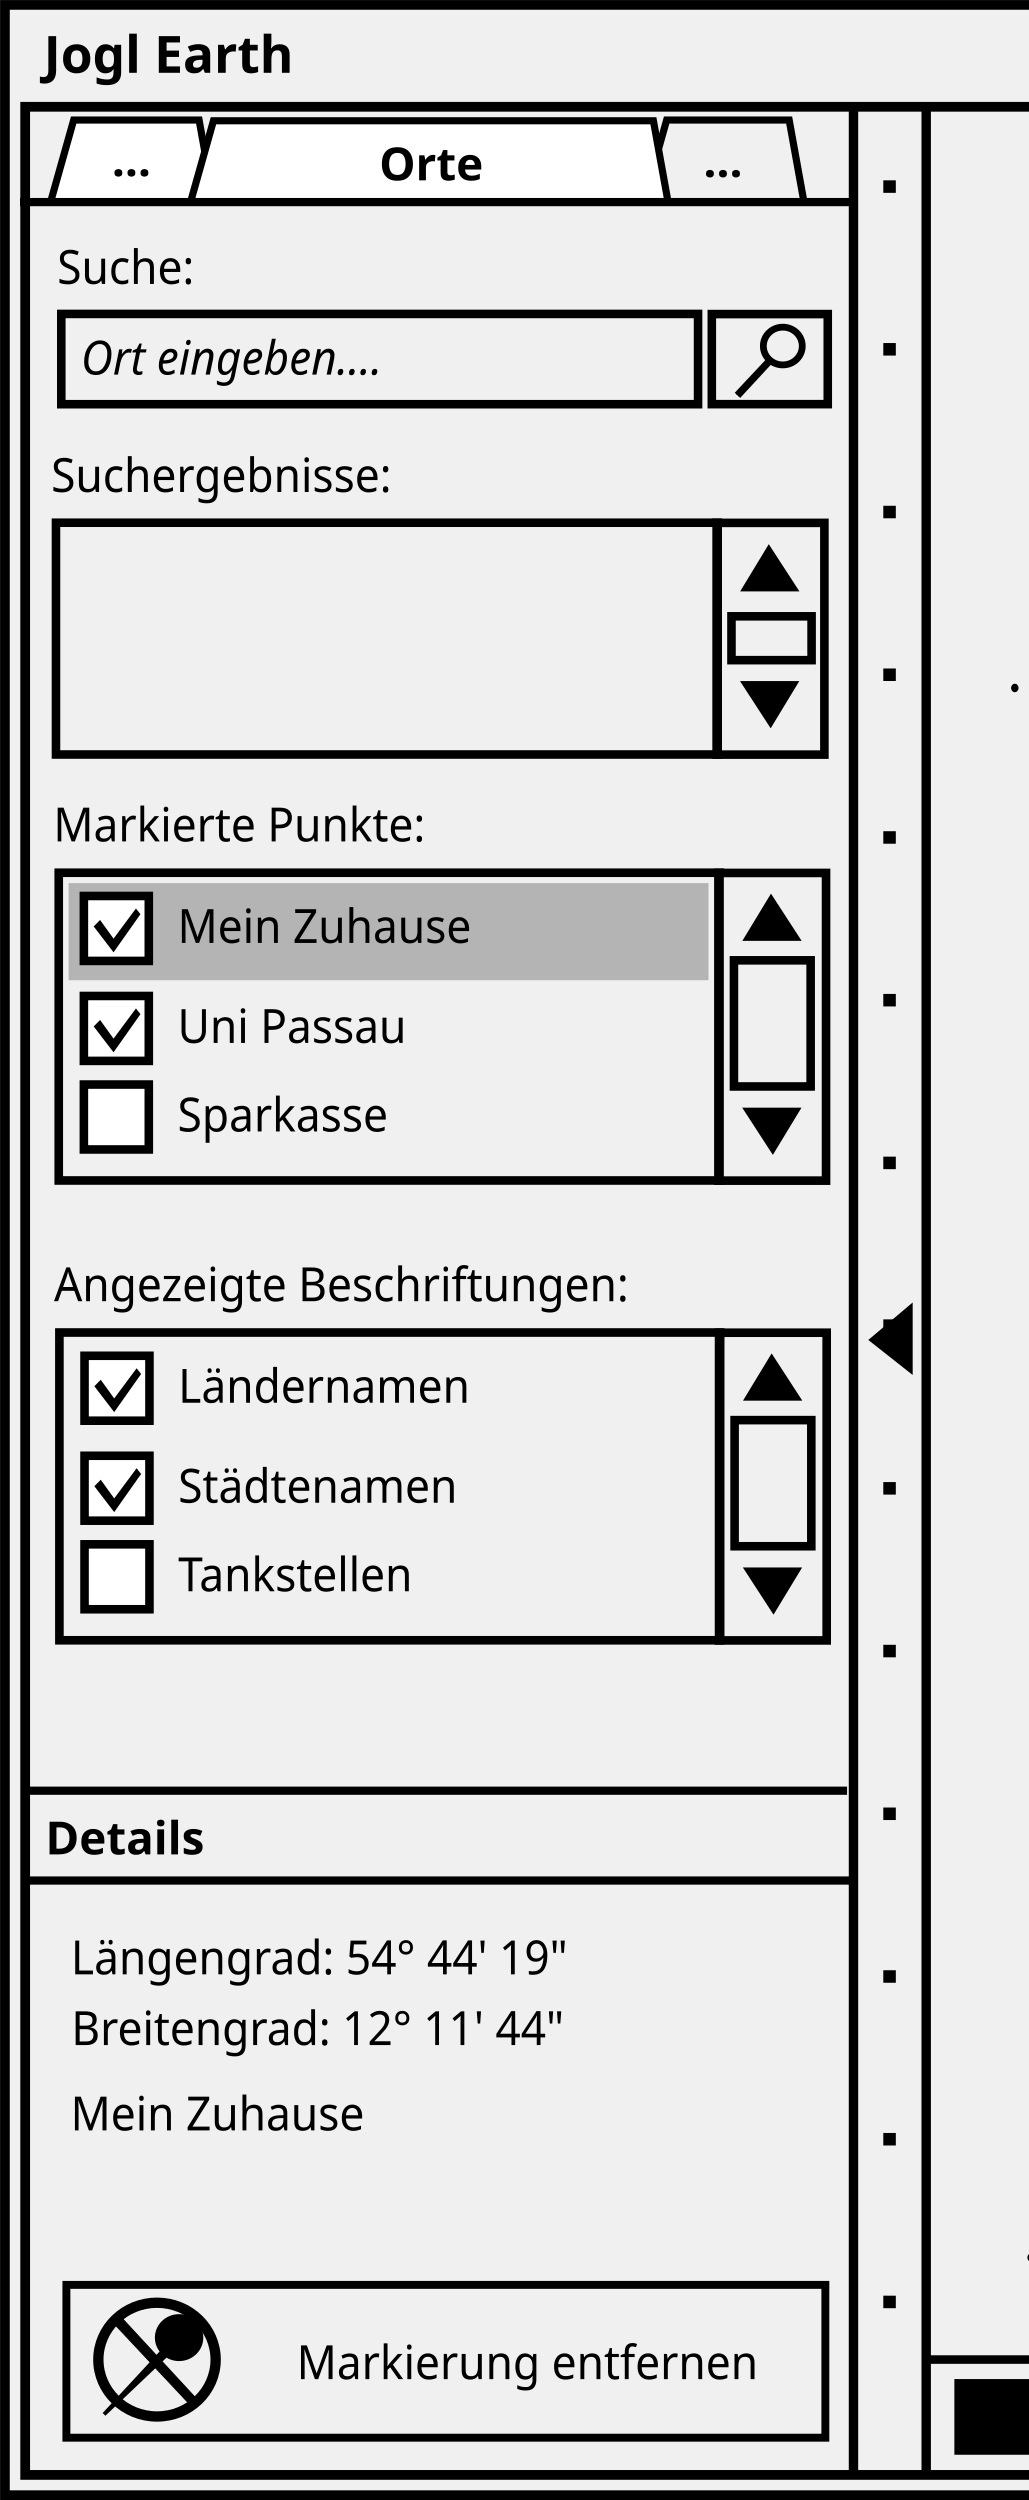
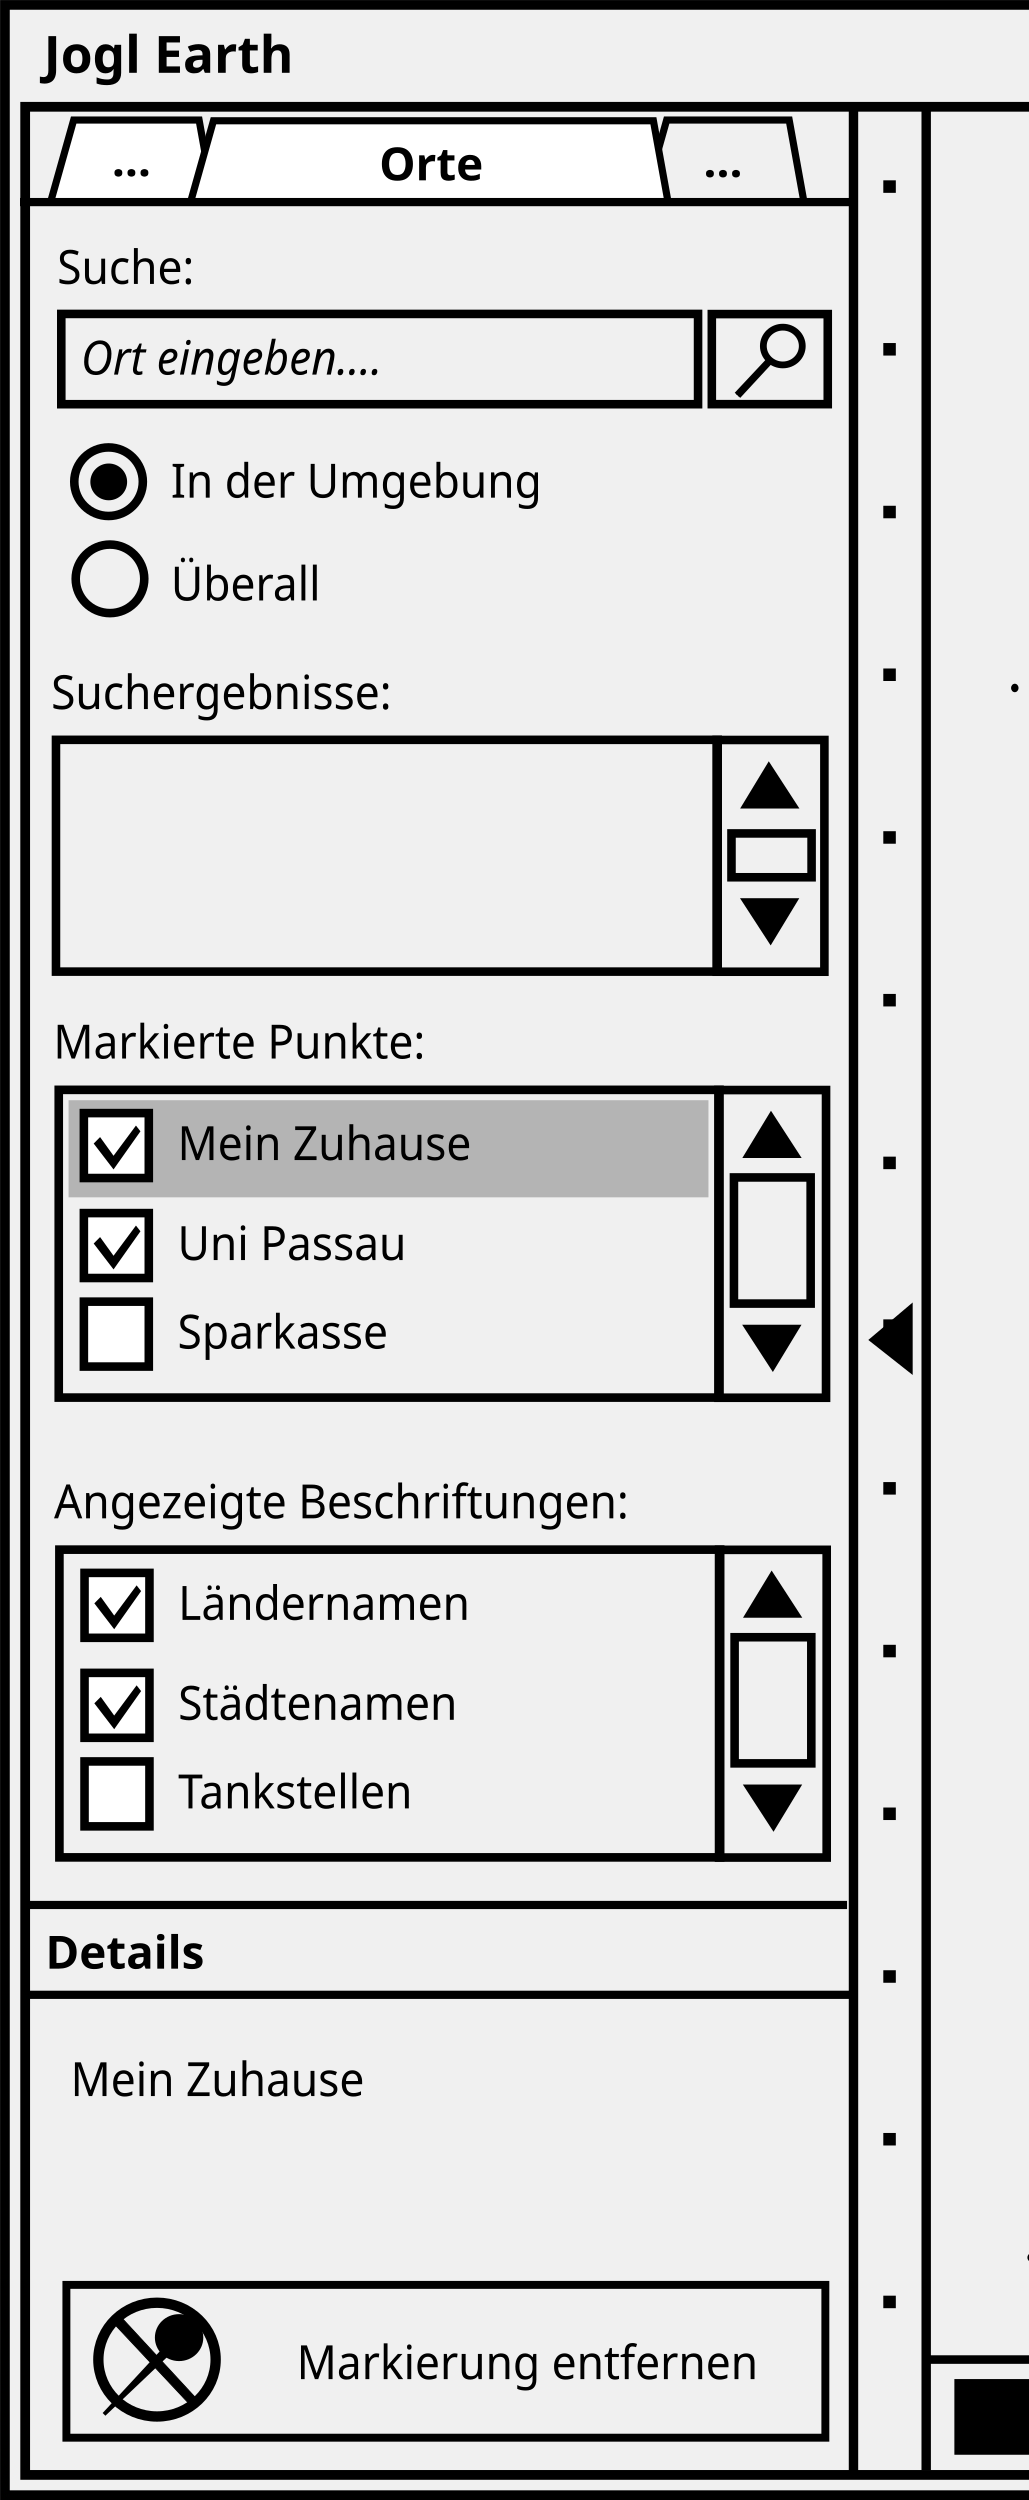
<svg xmlns="http://www.w3.org/2000/svg" width="180" height="437.562" id="svg2" version="1.1">
  <defs id="defs4" />
  <g id="layer1" transform="translate(-18.8125,-234.0938)">
    <path id="path4767" d="m 27.656,269.49 4.053,-14.39 21.947,0 2.533,14.039" style="fill:#ffffff;fill-opacity:1;stroke:#000000;stroke-width:1.252;stroke-linecap:butt;stroke-linejoin:miter;stroke-miterlimit:4;stroke-opacity:1;stroke-dasharray:none" />
    <rect style="fill:none;stroke:#000000;stroke-width:1.706;stroke-linecap:butt;stroke-linejoin:miter;stroke-miterlimit:4;stroke-opacity:1;stroke-dasharray:none" id="rect2985" width="561.002" height="414.481" x="23.219" y="252.784" />
    <path style="fill:none;stroke:#000000;stroke-width:1.647;stroke-linecap:butt;stroke-linejoin:miter;stroke-miterlimit:4;stroke-opacity:1;stroke-dasharray:none" d="m 180.919,252.598 0,413.87" id="path3755" />
    <path style="fill:none;stroke:#000000;stroke-width:1.497;stroke-linecap:butt;stroke-linejoin:miter;stroke-miterlimit:4;stroke-opacity:1;stroke-dasharray:none" d="m 181.296,647.076 375.1,0" id="path3759" />
    <rect y="234.952" x="19.674" height="435.859" width="567.379" id="rect3761" style="fill:none;stroke:#000000;stroke-width:1.697;stroke-linecap:butt;stroke-linejoin:miter;stroke-miterlimit:4;stroke-opacity:1;stroke-dasharray:none" />
    <rect y="-662.984" x="-245.489" height="11.804" width="28.916" id="rect3799" style="fill:none;stroke:#000000;stroke-width:1.504;stroke-miterlimit:4;stroke-opacity:1;stroke-dasharray:none" transform="scale(-1,-1)" />
    <rect style="fill:#000000;fill-opacity:1;stroke:#000000;stroke-width:1.771;stroke-miterlimit:4;stroke-opacity:1;stroke-dasharray:none" id="rect3801" width="41.275" height="11.476" x="-228.012" y="-662.851" transform="scale(-1,-1)" />
    <text xml:space="preserve" style="font-size:40px;font-style:normal;font-weight:normal;line-height:125%;letter-spacing:0px;word-spacing:0px;fill:#000000;fill-opacity:1;stroke:none;font-family:Sans" x="207.839" y="659.167" id="text3803">
      <tspan id="tspan3805" x="207.839" y="659.167" style="font-size:6px;font-weight:bold;fill:#ffffff;-inkscape-font-specification:Sans Bold">75%</tspan>
    </text>
-     <path transform="matrix(0.006629,0,0,0.00788205,246.0169,326.2801)" d="m 483.571,409.148 a 98.214,93.929 0 1 1 -196.429,0 98.214,93.929 0 1 1 196.429,0 z" id="path3820-26" style="fill:#000000;fill-opacity:1;stroke:none" />
-     <path transform="matrix(0.006629,0,0,0.00788205,243.5169,298.0658)" d="m 483.571,409.148 a 98.214,93.929 0 1 1 -196.429,0 98.214,93.929 0 1 1 196.429,0 z" id="path3820-9" style="fill:#000000;fill-opacity:1;stroke:none" />
-     <path transform="matrix(0.006629,0,0,0.00788205,253.5169,389.4944)" d="m 483.571,409.148 a 98.214,93.929 0 1 1 -196.429,0 98.214,93.929 0 1 1 196.429,0 z" id="path3820-0" style="fill:#000000;fill-opacity:1;stroke:none" />
-     <path transform="matrix(0.006629,0,0,0.00788205,224.2312,354.1373)" d="m 483.571,409.148 a 98.214,93.929 0 1 1 -196.429,0 98.214,93.929 0 1 1 196.429,0 z" id="path3820-8" style="fill:#000000;fill-opacity:1;stroke:none" />
-     <path transform="matrix(0.006629,0,0,0.00788205,229.9455,409.8515)" d="m 483.571,409.148 a 98.214,93.929 0 1 1 -196.429,0 98.214,93.929 0 1 1 196.429,0 z" id="path3820-269" style="fill:#000000;fill-opacity:1;stroke:none" />
-     <path transform="matrix(0.006629,0,0,0.00788205,226.0169,274.1373)" d="m 483.571,409.148 a 98.214,93.929 0 1 1 -196.429,0 98.214,93.929 0 1 1 196.429,0 z" id="path3820-02" style="fill:#000000;fill-opacity:1;stroke:none" />
-     <path transform="matrix(0.006629,0,0,0.00788205,208.1598,289.1373)" d="m 483.571,409.148 a 98.214,93.929 0 1 1 -196.429,0 98.214,93.929 0 1 1 196.429,0 z" id="path3820-86" style="fill:#000000;fill-opacity:1;stroke:none" />
-     <path transform="matrix(0.006629,0,0,0.00788205,212.4455,328.423)" d="m 483.571,409.148 a 98.214,93.929 0 1 1 -196.429,0 98.214,93.929 0 1 1 196.429,0 z" id="path3820-19" style="fill:#000000;fill-opacity:1;stroke:none" />
-     <path transform="matrix(0.006629,0,0,0.00788205,228.1598,309.8515)" d="m 483.571,409.148 a 98.214,93.929 0 1 1 -196.429,0 98.214,93.929 0 1 1 196.429,0 z" id="path3820-38" style="fill:#000000;fill-opacity:1;stroke:none" />
-     <path transform="matrix(0.006629,0,0,0.00788205,211.0169,401.9944)" d="m 483.571,409.148 a 98.214,93.929 0 1 1 -196.429,0 98.214,93.929 0 1 1 196.429,0 z" id="path3820-6" style="fill:#000000;fill-opacity:1;stroke:none" />
-     <path transform="matrix(0.006629,0,0,0.00788205,193.874,351.2801)" d="m 483.571,409.148 a 98.214,93.929 0 1 1 -196.429,0 98.214,93.929 0 1 1 196.429,0 z" id="path3820-09" style="fill:#000000;fill-opacity:1;stroke:none" />
-     <path transform="matrix(0.006629,0,0,0.00788205,198.874,416.2801)" d="m 483.571,409.148 a 98.214,93.929 0 1 1 -196.429,0 98.214,93.929 0 1 1 196.429,0 z" id="path3820-45" style="fill:#000000;fill-opacity:1;stroke:none" />
-     <path transform="matrix(0.006629,0,0,0.00788205,219.5883,442.7087)" d="m 483.571,409.148 a 98.214,93.929 0 1 1 -196.429,0 98.214,93.929 0 1 1 196.429,0 z" id="path3820-44" style="fill:#000000;fill-opacity:1;stroke:none" />
-     <path transform="matrix(0.006629,0,0,0.00788205,251.7312,438.423)" d="m 483.571,409.148 a 98.214,93.929 0 1 1 -196.429,0 98.214,93.929 0 1 1 196.429,0 z" id="path3820-94" style="fill:#000000;fill-opacity:1;stroke:none" />
-     <path transform="matrix(0.006629,0,0,0.00788205,251.0169,484.8515)" d="m 483.571,409.148 a 98.214,93.929 0 1 1 -196.429,0 98.214,93.929 0 1 1 196.429,0 z" id="path3820-48" style="fill:#000000;fill-opacity:1;stroke:none" />
-     <path transform="matrix(0.006629,0,0,0.00788205,240.3026,469.8515)" d="m 483.571,409.148 a 98.214,93.929 0 1 1 -196.429,0 98.214,93.929 0 1 1 196.429,0 z" id="path3820-00" style="fill:#000000;fill-opacity:1;stroke:none" />
-     <path transform="matrix(0.006629,0,0,0.00788205,213.874,562.423)" d="m 483.571,409.148 a 98.214,93.929 0 1 1 -196.429,0 98.214,93.929 0 1 1 196.429,0 z" id="path3820-15" style="fill:#000000;fill-opacity:1;stroke:none" />
-     <path transform="matrix(0.006629,0,0,0.00788205,206.7312,592.423)" d="m 483.571,409.148 a 98.214,93.929 0 1 1 -196.429,0 98.214,93.929 0 1 1 196.429,0 z" id="path3820-04" style="fill:#000000;fill-opacity:1;stroke:none" />
-     <path transform="matrix(0.006629,0,0,0.00788205,216.7312,608.8515)" d="m 483.571,409.148 a 98.214,93.929 0 1 1 -196.429,0 98.214,93.929 0 1 1 196.429,0 z" id="path3820-21" style="fill:#000000;fill-opacity:1;stroke:none" />
-     <path transform="matrix(0.006629,0,0,-0.00788205,196.7312,632.4443)" d="m 483.571,409.148 a 98.214,93.929 0 1 1 -196.429,0 98.214,93.929 0 1 1 196.429,0 z" id="path3820-46" style="fill:#000000;fill-opacity:1;stroke:none" />
-     <path transform="matrix(0.006629,0,0,0.00788205,256.0169,511.2801)" d="m 483.571,409.148 a 98.214,93.929 0 1 1 -196.429,0 98.214,93.929 0 1 1 196.429,0 z" id="path3820-97" style="fill:#000000;fill-opacity:1;stroke:none" />
-     <path transform="matrix(0.006629,0,0,0.00788205,230.3026,585.2801)" d="m 483.571,409.148 a 98.214,93.929 0 1 1 -196.429,0 98.214,93.929 0 1 1 196.429,0 z" id="path3820-723" style="fill:#000000;fill-opacity:1;stroke:none" />
-     <path transform="matrix(0.006629,0,0,0.00788205,201.0169,461.2801)" d="m 483.571,409.148 a 98.214,93.929 0 1 1 -196.429,0 98.214,93.929 0 1 1 196.429,0 z" id="path3820-113" style="fill:#000000;fill-opacity:1;stroke:none" />
-     <path style="fill:none;stroke:#000000;stroke-width:1.439;stroke-linecap:butt;stroke-linejoin:miter;stroke-miterlimit:4;stroke-opacity:1;stroke-dasharray:none" d="m 22.701,563.235 144.975,0" id="path4734" />
-     <path style="fill:none;stroke:#000000;stroke-width:1.434;stroke-linecap:butt;stroke-linejoin:miter;stroke-miterlimit:4;stroke-opacity:1;stroke-dasharray:none" d="m 22.696,547.512 144.374,0" id="path4736" />
-     <text xml:space="preserve" style="font-size:40px;font-style:normal;font-weight:normal;line-height:125%;letter-spacing:0px;word-spacing:0px;fill:#000000;fill-opacity:1;stroke:none;font-family:Sans" x="26.769" y="558.656" id="text4738">
-       <tspan id="tspan4740" x="26.769" y="558.656" style="font-size:8px;font-weight:bold;-inkscape-font-specification:Sans Bold">Details</tspan>
+     <path transform="matrix(0.006629,0,0,0.00788205,246.0169,326.2801)" d="m 483.571,409.148 c 0,51.875 -43.972,93.929 -98.214,93.929 -54.242,0 -98.214,-42.053 -98.214,-93.929 0,-51.875 43.972,-93.929 98.214,-93.929 54.242,0 98.214,42.053 98.214,93.929 z" id="path3820-26" style="fill:#000000;fill-opacity:1;stroke:none" />
+     <path transform="matrix(0.006629,0,0,0.00788205,243.5169,298.0658)" d="m 483.571,409.148 c 0,51.875 -43.972,93.929 -98.214,93.929 -54.242,0 -98.214,-42.053 -98.214,-93.929 0,-51.875 43.972,-93.929 98.214,-93.929 54.242,0 98.214,42.053 98.214,93.929 z" id="path3820-9" style="fill:#000000;fill-opacity:1;stroke:none" />
+     <path transform="matrix(0.006629,0,0,0.00788205,253.5169,389.4944)" d="m 483.571,409.148 c 0,51.875 -43.972,93.929 -98.214,93.929 -54.242,0 -98.214,-42.053 -98.214,-93.929 0,-51.875 43.972,-93.929 98.214,-93.929 54.242,0 98.214,42.053 98.214,93.929 z" id="path3820-0" style="fill:#000000;fill-opacity:1;stroke:none" />
+     <path transform="matrix(0.006629,0,0,0.00788205,224.2312,354.1373)" d="m 483.571,409.148 c 0,51.875 -43.972,93.929 -98.214,93.929 -54.242,0 -98.214,-42.053 -98.214,-93.929 0,-51.875 43.972,-93.929 98.214,-93.929 54.242,0 98.214,42.053 98.214,93.929 z" id="path3820-8" style="fill:#000000;fill-opacity:1;stroke:none" />
+     <path transform="matrix(0.006629,0,0,0.00788205,229.9455,409.8515)" d="m 483.571,409.148 c 0,51.875 -43.972,93.929 -98.214,93.929 -54.242,0 -98.214,-42.053 -98.214,-93.929 0,-51.875 43.972,-93.929 98.214,-93.929 54.242,0 98.214,42.053 98.214,93.929 z" id="path3820-269" style="fill:#000000;fill-opacity:1;stroke:none" />
+     <path transform="matrix(0.006629,0,0,0.00788205,226.0169,274.1373)" d="m 483.571,409.148 c 0,51.875 -43.972,93.929 -98.214,93.929 -54.242,0 -98.214,-42.053 -98.214,-93.929 0,-51.875 43.972,-93.929 98.214,-93.929 54.242,0 98.214,42.053 98.214,93.929 z" id="path3820-02" style="fill:#000000;fill-opacity:1;stroke:none" />
+     <path transform="matrix(0.006629,0,0,0.00788205,208.1598,289.1373)" d="m 483.571,409.148 c 0,51.875 -43.972,93.929 -98.214,93.929 -54.242,0 -98.214,-42.053 -98.214,-93.929 0,-51.875 43.972,-93.929 98.214,-93.929 54.242,0 98.214,42.053 98.214,93.929 z" id="path3820-86" style="fill:#000000;fill-opacity:1;stroke:none" />
+     <path transform="matrix(0.006629,0,0,0.00788205,212.4455,328.423)" d="m 483.571,409.148 c 0,51.875 -43.972,93.929 -98.214,93.929 -54.242,0 -98.214,-42.053 -98.214,-93.929 0,-51.875 43.972,-93.929 98.214,-93.929 54.242,0 98.214,42.053 98.214,93.929 z" id="path3820-19" style="fill:#000000;fill-opacity:1;stroke:none" />
+     <path transform="matrix(0.006629,0,0,0.00788205,228.1598,309.8515)" d="m 483.571,409.148 c 0,51.875 -43.972,93.929 -98.214,93.929 -54.242,0 -98.214,-42.053 -98.214,-93.929 0,-51.875 43.972,-93.929 98.214,-93.929 54.242,0 98.214,42.053 98.214,93.929 z" id="path3820-38" style="fill:#000000;fill-opacity:1;stroke:none" />
+     <path transform="matrix(0.006629,0,0,0.00788205,211.0169,401.9944)" d="m 483.571,409.148 c 0,51.875 -43.972,93.929 -98.214,93.929 -54.242,0 -98.214,-42.053 -98.214,-93.929 0,-51.875 43.972,-93.929 98.214,-93.929 54.242,0 98.214,42.053 98.214,93.929 z" id="path3820-6" style="fill:#000000;fill-opacity:1;stroke:none" />
+     <path transform="matrix(0.006629,0,0,0.00788205,193.874,351.2801)" d="m 483.571,409.148 c 0,51.875 -43.972,93.929 -98.214,93.929 -54.242,0 -98.214,-42.053 -98.214,-93.929 0,-51.875 43.972,-93.929 98.214,-93.929 54.242,0 98.214,42.053 98.214,93.929 z" id="path3820-09" style="fill:#000000;fill-opacity:1;stroke:none" />
+     <path transform="matrix(0.006629,0,0,0.00788205,198.874,416.2801)" d="m 483.571,409.148 c 0,51.875 -43.972,93.929 -98.214,93.929 -54.242,0 -98.214,-42.053 -98.214,-93.929 0,-51.875 43.972,-93.929 98.214,-93.929 54.242,0 98.214,42.053 98.214,93.929 z" id="path3820-45" style="fill:#000000;fill-opacity:1;stroke:none" />
+     <path transform="matrix(0.006629,0,0,0.00788205,219.5883,442.7087)" d="m 483.571,409.148 c 0,51.875 -43.972,93.929 -98.214,93.929 -54.242,0 -98.214,-42.053 -98.214,-93.929 0,-51.875 43.972,-93.929 98.214,-93.929 54.242,0 98.214,42.053 98.214,93.929 z" id="path3820-44" style="fill:#000000;fill-opacity:1;stroke:none" />
+     <path transform="matrix(0.006629,0,0,0.00788205,251.7312,438.423)" d="m 483.571,409.148 c 0,51.875 -43.972,93.929 -98.214,93.929 -54.242,0 -98.214,-42.053 -98.214,-93.929 0,-51.875 43.972,-93.929 98.214,-93.929 54.242,0 98.214,42.053 98.214,93.929 z" id="path3820-94" style="fill:#000000;fill-opacity:1;stroke:none" />
+     <path transform="matrix(0.006629,0,0,0.00788205,251.0169,484.8515)" d="m 483.571,409.148 c 0,51.875 -43.972,93.929 -98.214,93.929 -54.242,0 -98.214,-42.053 -98.214,-93.929 0,-51.875 43.972,-93.929 98.214,-93.929 54.242,0 98.214,42.053 98.214,93.929 z" id="path3820-48" style="fill:#000000;fill-opacity:1;stroke:none" />
+     <path transform="matrix(0.006629,0,0,0.00788205,240.3026,469.8515)" d="m 483.571,409.148 c 0,51.875 -43.972,93.929 -98.214,93.929 -54.242,0 -98.214,-42.053 -98.214,-93.929 0,-51.875 43.972,-93.929 98.214,-93.929 54.242,0 98.214,42.053 98.214,93.929 z" id="path3820-00" style="fill:#000000;fill-opacity:1;stroke:none" />
+     <path transform="matrix(0.006629,0,0,0.00788205,213.874,582.423)" d="m 483.571,409.148 a 98.214,93.929 0 1 1 -196.429,0 98.214,93.929 0 1 1 196.429,0 z" id="path3820-15" style="fill:#000000;fill-opacity:1;stroke:none" />
+     <path transform="matrix(0.006629,0,0,0.00788205,206.7312,612.423)" d="m 483.571,409.148 a 98.214,93.929 0 1 1 -196.429,0 98.214,93.929 0 1 1 196.429,0 z" id="path3820-04" style="fill:#000000;fill-opacity:1;stroke:none" />
+     <path transform="matrix(0.006629,0,0,0.00788205,216.7312,608.8515)" d="m 483.571,409.148 c 0,51.875 -43.972,93.929 -98.214,93.929 -54.242,0 -98.214,-42.053 -98.214,-93.929 0,-51.875 43.972,-93.929 98.214,-93.929 54.242,0 98.214,42.053 98.214,93.929 z" id="path3820-21" style="fill:#000000;fill-opacity:1;stroke:none" />
+     <path transform="matrix(0.006629,0,0,-0.00788205,196.7312,632.4443)" d="m 483.571,409.148 c 0,51.875 -43.972,93.929 -98.214,93.929 -54.242,0 -98.214,-42.053 -98.214,-93.929 0,-51.875 43.972,-93.929 98.214,-93.929 54.242,0 98.214,42.053 98.214,93.929 z" id="path3820-46" style="fill:#000000;fill-opacity:1;stroke:none" />
+     <path transform="matrix(0.006629,0,0,0.00788205,256.0169,511.2801)" d="m 483.571,409.148 c 0,51.875 -43.972,93.929 -98.214,93.929 -54.242,0 -98.214,-42.053 -98.214,-93.929 0,-51.875 43.972,-93.929 98.214,-93.929 54.242,0 98.214,42.053 98.214,93.929 z" id="path3820-97" style="fill:#000000;fill-opacity:1;stroke:none" />
+     <path transform="matrix(0.006629,0,0,0.00788205,230.3026,585.2801)" d="m 483.571,409.148 c 0,51.875 -43.972,93.929 -98.214,93.929 -54.242,0 -98.214,-42.053 -98.214,-93.929 0,-51.875 43.972,-93.929 98.214,-93.929 54.242,0 98.214,42.053 98.214,93.929 z" id="path3820-723" style="fill:#000000;fill-opacity:1;stroke:none" />
+     <path transform="matrix(0.006629,0,0,0.00788205,201.0169,461.2801)" d="m 483.571,409.148 c 0,51.875 -43.972,93.929 -98.214,93.929 -54.242,0 -98.214,-42.053 -98.214,-93.929 0,-51.875 43.972,-93.929 98.214,-93.929 54.242,0 98.214,42.053 98.214,93.929 z" id="path3820-113" style="fill:#000000;fill-opacity:1;stroke:none" />
+     <path style="fill:none;stroke:#000000;stroke-width:1.439;stroke-linecap:butt;stroke-linejoin:miter;stroke-miterlimit:4;stroke-opacity:1;stroke-dasharray:none" d="m 22.701,583.235 144.975,0" id="path4734" />
+     <path style="fill:none;stroke:#000000;stroke-width:1.434;stroke-linecap:butt;stroke-linejoin:miter;stroke-miterlimit:4;stroke-opacity:1;stroke-dasharray:none" d="m 22.696,567.512 144.374,0" id="path4736" />
+     <text xml:space="preserve" style="font-size:40px;font-style:normal;font-weight:normal;line-height:125%;letter-spacing:0px;word-spacing:0px;fill:#000000;fill-opacity:1;stroke:none;font-family:Sans" x="26.769" y="578.656" id="text4738">
+       <tspan id="tspan4740" x="26.769" y="578.656" style="font-size:8px;font-weight:bold;-inkscape-font-specification:Sans Bold">Details</tspan>
    </text>
    <path style="fill:none;stroke:#000000;stroke-width:1.252;stroke-linecap:butt;stroke-linejoin:miter;stroke-miterlimit:4;stroke-opacity:1;stroke-dasharray:none" d="m 131.442,269.49 4.053,-14.39 21.441,0 2.533,14.039" id="path4769" />
    <path style="fill:#ffffff;fill-opacity:1;stroke:#000000;stroke-width:1.252;stroke-linecap:butt;stroke-linejoin:miter;stroke-miterlimit:4;stroke-opacity:1;stroke-dasharray:none" d="m 52.12,269.618 4.053,-14.39 77,0 2.533,14.039" id="path4744" />
    <path id="path4742" d="m 22.316,269.463 146.488,0" style="fill:none;stroke:#000000;stroke-width:1.442;stroke-linecap:butt;stroke-linejoin:miter;stroke-miterlimit:4;stroke-opacity:1;stroke-dasharray:none" />
    <text xml:space="preserve" style="font-size:40px;font-style:normal;font-weight:normal;line-height:125%;letter-spacing:0px;word-spacing:0px;fill:#000000;fill-opacity:1;stroke:none;font-family:Sans" x="85.178" y="265.655" id="text4738-9">
      <tspan id="tspan4740-7" x="85.178" y="265.655" style="font-size:8px;font-weight:bold;-inkscape-font-specification:Sans Bold">Orte</tspan>
    </text>
    <text id="text4771" y="264.903" x="38.389" style="font-size:40px;font-style:normal;font-weight:normal;line-height:125%;letter-spacing:0px;word-spacing:0px;fill:#000000;fill-opacity:1;stroke:none;font-family:Sans" xml:space="preserve">
      <tspan style="font-size:8px;font-weight:bold;-inkscape-font-specification:Sans Bold" y="264.903" x="38.389" id="tspan4773">...</tspan>
    </text>
    <text xml:space="preserve" style="font-size:40px;font-style:normal;font-weight:normal;line-height:125%;letter-spacing:0px;word-spacing:0px;fill:#000000;fill-opacity:1;stroke:none;font-family:Sans" x="141.928" y="265.048" id="text4775">
      <tspan id="tspan4777" x="141.928" y="265.048" style="font-size:8px;font-weight:bold;-inkscape-font-specification:Sans Bold">...</tspan>
    </text>
    <text id="text4779" y="246.834" x="26.463" style="font-size:40px;font-style:normal;font-weight:normal;line-height:125%;letter-spacing:0px;word-spacing:0px;fill:#000000;fill-opacity:1;stroke:none;font-family:Sans" xml:space="preserve">
      <tspan style="font-size:9px;font-weight:bold;-inkscape-font-specification:Sans Bold" y="246.834" x="26.463" id="tspan4781">Jogl Earth</tspan>
    </text>
    <path id="path4783" d="m 168.194,252.039 0,414.734" style="fill:none;stroke:#000000;stroke-width:1.648;stroke-linecap:butt;stroke-linejoin:miter;stroke-miterlimit:4;stroke-opacity:1;stroke-dasharray:none" />
    <path style="fill:none;stroke:#000000;stroke-width:2.191;stroke-linecap:butt;stroke-linejoin:miter;stroke-miterlimit:4;stroke-opacity:1;stroke-dasharray:2.191, 26.289;stroke-dashoffset:0" d="m 174.507,265.655 0,394.005" id="path4787" />
    <path style="fill:#000000;fill-opacity:1;stroke:#000000;stroke-width:0.556px;stroke-linecap:butt;stroke-linejoin:miter;stroke-opacity:1" d="m 178.276,462.656 0,11.52 -7.051,-5.561 z" id="path4785" />
-     <text transform="scale(0.96829,1.032749)" id="text4789-6" y="310.049" x="28.676" style="font-size:36.812px;font-style:normal;font-weight:normal;text-align:start;line-height:125%;letter-spacing:0px;word-spacing:0px;text-anchor:start;fill:#000000;fill-opacity:1;stroke:none;font-family:Sans" xml:space="preserve">
-       <tspan style="font-size:8px;text-align:start;text-anchor:start" y="310.049" x="28.676" id="tspan4791-6">Suchergebnisse:</tspan>
+     <text transform="scale(0.96829,1.032749)" id="text4789-6" y="346.844" x="28.676" style="font-size:36.812px;font-style:normal;font-weight:normal;text-align:start;line-height:125%;letter-spacing:0px;word-spacing:0px;text-anchor:start;fill:#000000;fill-opacity:1;stroke:none;font-family:Sans" xml:space="preserve">
+       <tspan style="font-size:8px;text-align:start;text-anchor:start" y="346.844" x="28.676" id="tspan4791-6">Suchergebnisse:</tspan>
    </text>
-     <rect y="-366.151" x="-144.43" height="40.568" width="115.821" id="rect3799-6-7" style="fill:none;stroke:#000000;stroke-width:1.5;stroke-miterlimit:4;stroke-opacity:1;stroke-dasharray:none" transform="scale(-1,-1)" />
-     <rect transform="scale(1,-1)" style="fill:none;stroke:#000000;stroke-width:1.5;stroke-miterlimit:4;stroke-opacity:1;stroke-dasharray:none" id="rect4813-5" width="18.864" height="40.562" x="144.238" y="-366.171" />
-     <path style="fill:#000000;fill-opacity:1;stroke:#000000;stroke-width:0.765;stroke-linecap:butt;stroke-linejoin:miter;stroke-miterlimit:4;stroke-opacity:1;stroke-dasharray:none" d="m 149.033,353.681 8.997,0 -4.344,7.167 z" id="path4785-5-0" />
-     <text xml:space="preserve" style="font-size:36.812px;font-style:normal;font-weight:normal;text-align:start;line-height:125%;letter-spacing:0px;word-spacing:0px;text-anchor:start;fill:#000000;fill-opacity:1;stroke:none;font-family:Sans" x="32.246" y="561.271" id="text3775-2" transform="scale(0.96829,1.032749)">
-       <tspan id="tspan3777-3" x="32.246" y="561.271" style="font-size:8px;text-align:start;text-anchor:start">Längengrad: 54° 44' 19"</tspan>
-     </text>
-     <text xml:space="preserve" style="font-size:36.812px;font-style:normal;font-weight:normal;text-align:start;line-height:125%;letter-spacing:0px;word-spacing:0px;text-anchor:start;fill:#000000;fill-opacity:1;stroke:none;font-family:Sans" x="32.324" y="573.253" id="text3775-2-1" transform="scale(0.96829,1.032749)">
-       <tspan id="tspan3777-3-7" x="32.324" y="573.253" style="font-size:8px;text-align:start;text-anchor:start">Breitengrad: 12° 11' 44"</tspan>
-     </text>
+     <rect y="-404.151" x="-144.43" height="40.568" width="115.821" id="rect3799-6-7" style="fill:none;stroke:#000000;stroke-width:1.5;stroke-miterlimit:4;stroke-opacity:1;stroke-dasharray:none" transform="scale(-1,-1)" />
+     <rect transform="scale(1,-1)" style="fill:none;stroke:#000000;stroke-width:1.5;stroke-miterlimit:4;stroke-opacity:1;stroke-dasharray:none" id="rect4813-5" width="18.864" height="40.562" x="144.238" y="-404.171" />
+     <path style="fill:#000000;fill-opacity:1;stroke:#000000;stroke-width:0.765;stroke-linecap:butt;stroke-linejoin:miter;stroke-miterlimit:4;stroke-opacity:1;stroke-dasharray:none" d="m 149.033,391.681 8.997,0 -4.344,7.167 z" id="path4785-5-0" />
    <rect y="-660.751" x="-163.27" height="26.746" width="132.837" id="rect3799-6-7-6" style="fill:none;stroke:#000000;stroke-width:1.387;stroke-miterlimit:4;stroke-opacity:1;stroke-dasharray:none" transform="scale(-1,-1)" />
-     <text xml:space="preserve" style="font-size:36.812px;font-style:normal;font-weight:normal;text-align:start;line-height:125%;letter-spacing:0px;word-spacing:0px;text-anchor:start;fill:#000000;fill-opacity:1;stroke:none;font-family:Sans" x="32.193" y="587.718" id="text3775-2-1-9" transform="scale(0.96829,1.032749)">
-       <tspan x="32.193" y="587.718" style="font-size:8px;text-align:start;text-anchor:start" id="tspan5194">Mein Zuhause</tspan>
+     <text xml:space="preserve" style="font-size:36.812px;font-style:normal;font-weight:normal;text-align:start;line-height:125%;letter-spacing:0px;word-spacing:0px;text-anchor:start;fill:#000000;fill-opacity:1;stroke:none;font-family:Sans" x="32.193" y="581.909" id="text3775-2-1-9" transform="scale(0.96829,1.032749)">
+       <tspan x="32.193" y="581.909" style="font-size:8px;text-align:start;text-anchor:start" id="tspan5194">Mein Zuhause</tspan>
    </text>
    <g id="g5202" transform="translate(2.5,69.75)">
-       <path transform="matrix(0.6777251,0,0,0.6777251,30.03643,310.124)" d="m 32.25,388.594 a 6.25,6.062 0 1 1 -12.5,0 6.25,6.062 0 1 1 12.5,0 z" id="path5198" style="fill:#000000;fill-opacity:1;stroke:none" />
+       <path transform="matrix(0.6777251,0,0,0.6777251,30.03643,310.124)" d="m 32.25,388.594 c 0,3.348 -2.798,6.062 -6.25,6.062 -3.452,0 -6.25,-2.714 -6.25,-6.062 0,-3.348 2.798,-6.062 6.25,-6.062 3.452,0 6.25,2.714 6.25,6.062 z" id="path5198" style="fill:#000000;fill-opacity:1;stroke:none" />
      <path id="path5200" d="m 47.318,573.102 -12.792,13.809 13.639,-12.961 z" style="fill:#000000;fill-opacity:1;stroke:#000000;stroke-width:0.678px;stroke-linecap:butt;stroke-linejoin:miter;stroke-opacity:1" />
    </g>
    <text xml:space="preserve" style="font-size:36.812px;font-style:normal;font-weight:normal;text-align:start;line-height:125%;letter-spacing:0px;word-spacing:0px;text-anchor:start;fill:#000000;fill-opacity:1;stroke:none;font-family:Sans" x="73.056" y="629.88" id="text3775-2-1-7" transform="scale(0.96829,1.032749)">
      <tspan id="tspan3777-3-7-5" x="73.056" y="629.88" style="font-size:8px;text-align:start;text-anchor:start">Markierung entfernen</tspan>
    </text>
-     <path id="path5518" d="m 158.03,337.225 -8.997,0 4.344,-7.167 z" style="fill:#000000;fill-opacity:1;stroke:#000000;stroke-width:0.765;stroke-linecap:butt;stroke-linejoin:miter;stroke-miterlimit:4;stroke-opacity:1;stroke-dasharray:none" />
-     <rect style="fill:none;stroke:#000000;stroke-width:1.5;stroke-miterlimit:4;stroke-opacity:1;stroke-dasharray:none;stroke-dashoffset:0" id="rect5520" width="14.022" height="7.673" x="146.839" y="341.965" />
+     <path id="path5518" d="m 158.03,375.225 -8.997,0 4.344,-7.167 z" style="fill:#000000;fill-opacity:1;stroke:#000000;stroke-width:0.765;stroke-linecap:butt;stroke-linejoin:miter;stroke-miterlimit:4;stroke-opacity:1;stroke-dasharray:none" />
+     <rect style="fill:none;stroke:#000000;stroke-width:1.5;stroke-miterlimit:4;stroke-opacity:1;stroke-dasharray:none;stroke-dashoffset:0" id="rect5520" width="14.022" height="7.673" x="146.839" y="379.965" />
    <text xml:space="preserve" style="font-size:36.812px;font-style:normal;font-weight:normal;text-align:start;line-height:125%;letter-spacing:0px;word-spacing:0px;text-anchor:start;fill:#000000;fill-opacity:1;stroke:none;font-family:Sans" x="29.772" y="274.787" id="text5556" transform="scale(0.96829,1.032749)">
      <tspan id="tspan5558" x="29.772" y="274.787" style="font-size:8px;text-align:start;text-anchor:start">Suche:</tspan>
    </text>
    <rect transform="scale(-1,-1)" style="fill:none;stroke:#000000;stroke-width:1.5;stroke-miterlimit:4;stroke-opacity:1;stroke-dasharray:none" id="rect5560" width="111.45" height="15.801" x="-140.99" y="-304.841" />
    <rect y="-304.833" x="143.398" height="15.767" width="20.293" id="rect5562" style="fill:none;stroke:#000000;stroke-width:1.5;stroke-miterlimit:4;stroke-opacity:1;stroke-dasharray:none" transform="scale(1,-1)" />
    <g id="g5572" transform="matrix(0.8041629,0,0,0.8041629,-7.903522,58.95226)">
-       <path style="fill:none;stroke:#000000;stroke-width:2.179;stroke-miterlimit:4;stroke-opacity:1;stroke-dasharray:none" id="path5566" d="m 32.25,388.594 a 6.25,6.062 0 1 1 -12.5,0 6.25,6.062 0 1 1 12.5,0 z" transform="matrix(0.6777251,0,0,0.6777251,185.9786,29.74876)" />
+       <path style="fill:none;stroke:#000000;stroke-width:2.179;stroke-miterlimit:4;stroke-opacity:1;stroke-dasharray:none" id="path5566" d="m 32.25,388.594 c 0,3.348 -2.798,6.062 -6.25,6.062 -3.452,0 -6.25,-2.714 -6.25,-6.062 0,-3.348 2.798,-6.062 6.25,-6.062 3.452,0 6.25,2.714 6.25,6.062 z" transform="matrix(0.6777251,0,0,0.6777251,185.9786,29.74876)" />
      <path style="fill:#000000;fill-opacity:1;stroke:#000000;stroke-width:0.756;stroke-linecap:butt;stroke-linejoin:miter;stroke-miterlimit:4;stroke-opacity:1;stroke-dasharray:none" d="m 194.056,304.131 6.922,-7.492 -0.565,-0.576 -7.003,7.473" id="path5568" />
    </g>
    <text xml:space="preserve" style="font-size:36.812px;font-style:normal;font-weight:normal;text-align:start;line-height:125%;letter-spacing:0px;word-spacing:0px;text-anchor:start;fill:#000000;fill-opacity:1;stroke:none;font-family:Sans" x="34.058" y="290.152" id="text5556-2" transform="scale(0.96829,1.032749)">
      <tspan id="tspan5558-9" x="34.058" y="290.152" style="font-size:8px;font-style:italic;text-align:start;text-anchor:start;-inkscape-font-specification:Sans Italic">Ort eingeben....</tspan>
    </text>
-     <text transform="scale(0.96829,1.032749)" id="text4789-6-7" y="369.271" x="29.074" style="font-size:36.812px;font-style:normal;font-weight:normal;text-align:start;line-height:125%;letter-spacing:0px;word-spacing:0px;text-anchor:start;fill:#000000;fill-opacity:1;stroke:none;font-family:Sans" xml:space="preserve">
-       <tspan style="font-size:8px;text-align:start;text-anchor:start" y="369.271" x="29.074" id="tspan5880">Markierte Punkte:</tspan>
+     <text transform="scale(0.96829,1.032749)" id="text4789-6-7" y="406.066" x="29.074" style="font-size:36.812px;font-style:normal;font-weight:normal;text-align:start;line-height:125%;letter-spacing:0px;word-spacing:0px;text-anchor:start;fill:#000000;fill-opacity:1;stroke:none;font-family:Sans" xml:space="preserve">
+       <tspan style="font-size:8px;text-align:start;text-anchor:start" y="406.066" x="29.074" id="tspan5880">Markierte Punkte:</tspan>
    </text>
-     <rect y="-440.707" x="-144.744" height="53.863" width="115.65" id="rect3799-6-7-8" style="fill:none;stroke:#000000;stroke-width:1.51;stroke-miterlimit:4;stroke-opacity:1;stroke-dasharray:none" transform="scale(-1,-1)" />
-     <rect transform="scale(1,-1)" style="fill:none;stroke:#000000;stroke-width:1.51;stroke-miterlimit:4;stroke-opacity:1;stroke-dasharray:none" id="rect4813-5-1" width="18.837" height="53.855" x="144.552" y="-440.734" />
-     <path style="fill:#000000;fill-opacity:1;stroke:#000000;stroke-width:0.765;stroke-linecap:butt;stroke-linejoin:miter;stroke-miterlimit:4;stroke-opacity:1;stroke-dasharray:none" d="m 149.418,428.343 8.997,0 -4.344,7.167 z" id="path4785-5-0-5" />
-     <rect style="fill:#b4b4b4;fill-opacity:1;stroke:none" id="rect5884" width="112" height="17" x="12" y="154.562" transform="translate(18.8125,234.0938)" />
-     <g id="g5080-1-8" transform="translate(-7.825763,-7.765691)">
+     <rect y="-478.707" x="-144.744" height="53.863" width="115.65" id="rect3799-6-7-8" style="fill:none;stroke:#000000;stroke-width:1.51;stroke-miterlimit:4;stroke-opacity:1;stroke-dasharray:none" transform="scale(-1,-1)" />
+     <rect transform="scale(1,-1)" style="fill:none;stroke:#000000;stroke-width:1.51;stroke-miterlimit:4;stroke-opacity:1;stroke-dasharray:none" id="rect4813-5-1" width="18.837" height="53.855" x="144.552" y="-478.734" />
+     <path style="fill:#000000;fill-opacity:1;stroke:#000000;stroke-width:0.765;stroke-linecap:butt;stroke-linejoin:miter;stroke-miterlimit:4;stroke-opacity:1;stroke-dasharray:none" d="m 149.418,466.343 8.997,0 -4.344,7.167 z" id="path4785-5-0-5" />
+     <rect style="fill:#b4b4b4;fill-opacity:1;stroke:none" id="rect5884" width="112" height="17" x="30.812" y="426.656" />
+     <g id="g5080-1-8" transform="translate(-7.825763,30.23431)">
      <rect y="398.68" x="41.318" height="11.364" width="11.364" id="rect5055-3-2" style="fill:#ffffff;fill-opacity:1;stroke:#000000;stroke-width:1.5;stroke-miterlimit:4;stroke-opacity:1;stroke-dasharray:none;stroke-dashoffset:0" />
      <path id="path5057-5-4" d="m 43.035,404.009 1.121,-1.133 2.354,3.273 3.923,-5.287 0.785,1.007 -4.708,6.672 z" style="fill:#000000;fill-opacity:1;stroke:none" />
    </g>
-     <text transform="scale(0.96829,1.032749)" id="text4789-6-0-6-1" y="386.476" x="51.523" style="font-size:36.812px;font-style:normal;font-weight:normal;text-align:start;line-height:125%;letter-spacing:0px;word-spacing:0px;text-anchor:start;fill:#000000;fill-opacity:1;stroke:none;font-family:Sans" xml:space="preserve">
-       <tspan style="font-size:8px;text-align:start;text-anchor:start" y="386.476" x="51.523" id="tspan4791-6-9-0-6">Mein Zuhause</tspan>
+     <text transform="scale(0.96829,1.032749)" id="text4789-6-0-6-1" y="423.271" x="51.523" style="font-size:36.812px;font-style:normal;font-weight:normal;text-align:start;line-height:125%;letter-spacing:0px;word-spacing:0px;text-anchor:start;fill:#000000;fill-opacity:1;stroke:none;font-family:Sans" xml:space="preserve">
+       <tspan style="font-size:8px;text-align:start;text-anchor:start" y="423.271" x="51.523" id="tspan4791-6-9-0-6">Mein Zuhause</tspan>
    </text>
-     <path id="path5518-0" d="m 158.415,398.387 -8.997,0 4.344,-7.167 z" style="fill:#000000;fill-opacity:1;stroke:#000000;stroke-width:0.765;stroke-linecap:butt;stroke-linejoin:miter;stroke-miterlimit:4;stroke-opacity:1;stroke-dasharray:none" />
-     <rect style="fill:none;stroke:#000000;stroke-width:1.5;stroke-miterlimit:4;stroke-opacity:1;stroke-dasharray:none;stroke-dashoffset:0" id="rect5520-8" width="13.425" height="22.077" x="147.272" y="402.175" />
-     <g transform="translate(-7.825763,9.734309)" id="g5522-1">
+     <path id="path5518-0" d="m 158.415,436.387 -8.997,0 4.344,-7.167 z" style="fill:#000000;fill-opacity:1;stroke:#000000;stroke-width:0.765;stroke-linecap:butt;stroke-linejoin:miter;stroke-miterlimit:4;stroke-opacity:1;stroke-dasharray:none" />
+     <rect style="fill:none;stroke:#000000;stroke-width:1.5;stroke-miterlimit:4;stroke-opacity:1;stroke-dasharray:none;stroke-dashoffset:0" id="rect5520-8" width="13.425" height="22.077" x="147.272" y="440.175" />
+     <g transform="translate(-7.825763,47.73431)" id="g5522-1">
      <rect style="fill:#ffffff;fill-opacity:1;stroke:#000000;stroke-width:1.5;stroke-miterlimit:4;stroke-opacity:1;stroke-dasharray:none;stroke-dashoffset:0" id="rect5524-0" width="11.364" height="11.364" x="41.318" y="398.68" />
      <path style="fill:#000000;fill-opacity:1;stroke:none" d="m 43.035,404.009 1.121,-1.133 2.354,3.273 3.923,-5.287 0.785,1.007 -4.708,6.672 z" id="path5526-7" />
    </g>
-     <text xml:space="preserve" style="font-size:36.812px;font-style:normal;font-weight:normal;text-align:start;line-height:125%;letter-spacing:0px;word-spacing:0px;text-anchor:start;fill:#000000;fill-opacity:1;stroke:none;font-family:Sans" x="51.523" y="403.421" id="text5528-6" transform="scale(0.96829,1.032749)">
-       <tspan id="tspan5530-8" x="51.523" y="403.421" style="font-size:8px;text-align:start;text-anchor:start">Uni Passau</tspan>
+     <text xml:space="preserve" style="font-size:36.812px;font-style:normal;font-weight:normal;text-align:start;line-height:125%;letter-spacing:0px;word-spacing:0px;text-anchor:start;fill:#000000;fill-opacity:1;stroke:none;font-family:Sans" x="51.523" y="440.216" id="text5528-6" transform="scale(0.96829,1.032749)">
+       <tspan id="tspan5530-8" x="51.523" y="440.216" style="font-size:8px;text-align:start;text-anchor:start">Uni Passau</tspan>
    </text>
-     <rect y="423.915" x="33.492" height="11.364" width="11.364" id="rect5534-6" style="fill:#ffffff;fill-opacity:1;stroke:#000000;stroke-width:1.5;stroke-miterlimit:4;stroke-opacity:1;stroke-dasharray:none;stroke-dashoffset:0" />
-     <text xml:space="preserve" style="font-size:36.812px;font-style:normal;font-weight:normal;text-align:start;line-height:125%;letter-spacing:0px;word-spacing:0px;text-anchor:start;fill:#000000;fill-opacity:1;stroke:none;font-family:Sans" x="51.523" y="418.43" id="text5538-8" transform="scale(0.96829,1.032749)">
-       <tspan id="tspan5540-8" x="51.523" y="418.43" style="font-size:8px;text-align:start;text-anchor:start">Sparkasse</tspan>
+     <rect y="461.915" x="33.492" height="11.364" width="11.364" id="rect5534-6" style="fill:#ffffff;fill-opacity:1;stroke:#000000;stroke-width:1.5;stroke-miterlimit:4;stroke-opacity:1;stroke-dasharray:none;stroke-dashoffset:0" />
+     <text xml:space="preserve" style="font-size:36.812px;font-style:normal;font-weight:normal;text-align:start;line-height:125%;letter-spacing:0px;word-spacing:0px;text-anchor:start;fill:#000000;fill-opacity:1;stroke:none;font-family:Sans" x="51.523" y="455.225" id="text5538-8" transform="scale(0.96829,1.032749)">
+       <tspan id="tspan5540-8" x="51.523" y="455.225" style="font-size:8px;text-align:start;text-anchor:start">Sparkasse</tspan>
    </text>
-     <text xml:space="preserve" style="font-size:36.812px;font-style:normal;font-weight:normal;text-align:start;line-height:125%;letter-spacing:0px;word-spacing:0px;text-anchor:start;fill:#000000;fill-opacity:1;stroke:none;font-family:Sans" x="29.193" y="447.193" id="text5840" transform="scale(0.96829,1.032749)">
-       <tspan id="tspan5842" x="29.193" y="447.193" style="font-size:8px;text-align:start;text-anchor:start">Angezeigte Beschriftungen:</tspan>
+     <text xml:space="preserve" style="font-size:36.812px;font-style:normal;font-weight:normal;text-align:start;line-height:125%;letter-spacing:0px;word-spacing:0px;text-anchor:start;fill:#000000;fill-opacity:1;stroke:none;font-family:Sans" x="29.193" y="483.988" id="text5840" transform="scale(0.96829,1.032749)">
+       <tspan id="tspan5842" x="29.193" y="483.988" style="font-size:8px;text-align:start;text-anchor:start">Angezeigte Beschriftungen:</tspan>
    </text>
-     <rect transform="scale(-1,-1)" style="fill:none;stroke:#000000;stroke-width:1.51;stroke-miterlimit:4;stroke-opacity:1;stroke-dasharray:none" id="rect5844" width="115.65" height="53.863" x="-144.859" y="-521.182" />
-     <rect y="-521.208" x="144.667" height="53.855" width="18.837" id="rect5846" style="fill:none;stroke:#000000;stroke-width:1.51;stroke-miterlimit:4;stroke-opacity:1;stroke-dasharray:none" transform="scale(1,-1)" />
-     <path id="path5848" d="m 149.533,508.817 8.997,0 -4.344,7.167 z" style="fill:#000000;fill-opacity:1;stroke:#000000;stroke-width:0.765;stroke-linecap:butt;stroke-linejoin:miter;stroke-miterlimit:4;stroke-opacity:1;stroke-dasharray:none" />
-     <g transform="translate(-7.710695,72.70869)" id="g5850">
+     <rect transform="scale(-1,-1)" style="fill:none;stroke:#000000;stroke-width:1.51;stroke-miterlimit:4;stroke-opacity:1;stroke-dasharray:none" id="rect5844" width="115.65" height="53.863" x="-144.859" y="-559.182" />
+     <rect y="-559.208" x="144.667" height="53.855" width="18.837" id="rect5846" style="fill:none;stroke:#000000;stroke-width:1.51;stroke-miterlimit:4;stroke-opacity:1;stroke-dasharray:none" transform="scale(1,-1)" />
+     <path id="path5848" d="m 149.533,546.817 8.997,0 -4.344,7.167 z" style="fill:#000000;fill-opacity:1;stroke:#000000;stroke-width:0.765;stroke-linecap:butt;stroke-linejoin:miter;stroke-miterlimit:4;stroke-opacity:1;stroke-dasharray:none" />
+     <g transform="translate(-7.710695,110.7087)" id="g5850">
      <rect style="fill:#ffffff;fill-opacity:1;stroke:#000000;stroke-width:1.5;stroke-miterlimit:4;stroke-opacity:1;stroke-dasharray:none;stroke-dashoffset:0" id="rect5852" width="11.364" height="11.364" x="41.318" y="398.68" />
      <path style="fill:#000000;fill-opacity:1;stroke:none" d="m 43.035,404.009 1.121,-1.133 2.354,3.273 3.923,-5.287 0.785,1.007 -4.708,6.672 z" id="path5854" />
    </g>
-     <text xml:space="preserve" style="font-size:36.812px;font-style:normal;font-weight:normal;text-align:start;line-height:125%;letter-spacing:0px;word-spacing:0px;text-anchor:start;fill:#000000;fill-opacity:1;stroke:none;font-family:Sans" x="51.642" y="464.399" id="text5856" transform="scale(0.96829,1.032749)">
-       <tspan id="tspan5858" x="51.642" y="464.399" style="font-size:8px;text-align:start;text-anchor:start">Ländernamen</tspan>
+     <text xml:space="preserve" style="font-size:36.812px;font-style:normal;font-weight:normal;text-align:start;line-height:125%;letter-spacing:0px;word-spacing:0px;text-anchor:start;fill:#000000;fill-opacity:1;stroke:none;font-family:Sans" x="51.642" y="501.194" id="text5856" transform="scale(0.96829,1.032749)">
+       <tspan id="tspan5858" x="51.642" y="501.194" style="font-size:8px;text-align:start;text-anchor:start">Ländernamen</tspan>
    </text>
-     <path style="fill:#000000;fill-opacity:1;stroke:#000000;stroke-width:0.765;stroke-linecap:butt;stroke-linejoin:miter;stroke-miterlimit:4;stroke-opacity:1;stroke-dasharray:none" d="m 158.53,478.861 -8.997,0 4.344,-7.167 z" id="path5860" />
-     <rect y="482.65" x="147.387" height="22.077" width="13.425" id="rect5862" style="fill:none;stroke:#000000;stroke-width:1.5;stroke-miterlimit:4;stroke-opacity:1;stroke-dasharray:none;stroke-dashoffset:0" />
-     <g id="g5864" transform="translate(-7.710695,90.20869)">
+     <path style="fill:#000000;fill-opacity:1;stroke:#000000;stroke-width:0.765;stroke-linecap:butt;stroke-linejoin:miter;stroke-miterlimit:4;stroke-opacity:1;stroke-dasharray:none" d="m 158.53,516.861 -8.997,0 4.344,-7.167 z" id="path5860" />
+     <rect y="520.65" x="147.387" height="22.077" width="13.425" id="rect5862" style="fill:none;stroke:#000000;stroke-width:1.5;stroke-miterlimit:4;stroke-opacity:1;stroke-dasharray:none;stroke-dashoffset:0" />
+     <g id="g5864" transform="translate(-7.710695,128.2087)">
      <rect y="398.68" x="41.318" height="11.364" width="11.364" id="rect5866" style="fill:#ffffff;fill-opacity:1;stroke:#000000;stroke-width:1.5;stroke-miterlimit:4;stroke-opacity:1;stroke-dasharray:none;stroke-dashoffset:0" />
      <path id="path5868" d="m 43.035,404.009 1.121,-1.133 2.354,3.273 3.923,-5.287 0.785,1.007 -4.708,6.672 z" style="fill:#000000;fill-opacity:1;stroke:none" />
    </g>
-     <text transform="scale(0.96829,1.032749)" id="text5870" y="481.344" x="51.642" style="font-size:36.812px;font-style:normal;font-weight:normal;text-align:start;line-height:125%;letter-spacing:0px;word-spacing:0px;text-anchor:start;fill:#000000;fill-opacity:1;stroke:none;font-family:Sans" xml:space="preserve">
-       <tspan style="font-size:8px;text-align:start;text-anchor:start" y="481.344" x="51.642" id="tspan5872">Städtenamen</tspan>
+     <text transform="scale(0.96829,1.032749)" id="text5870" y="518.139" x="51.642" style="font-size:36.812px;font-style:normal;font-weight:normal;text-align:start;line-height:125%;letter-spacing:0px;word-spacing:0px;text-anchor:start;fill:#000000;fill-opacity:1;stroke:none;font-family:Sans" xml:space="preserve">
+       <tspan style="font-size:8px;text-align:start;text-anchor:start" y="518.139" x="51.642" id="tspan5872">Städtenamen</tspan>
    </text>
-     <rect style="fill:#ffffff;fill-opacity:1;stroke:#000000;stroke-width:1.5;stroke-miterlimit:4;stroke-opacity:1;stroke-dasharray:none;stroke-dashoffset:0" id="rect5874" width="11.364" height="11.364" x="33.607" y="504.389" />
-     <text transform="scale(0.96829,1.032749)" id="text5876" y="496.352" x="51.642" style="font-size:36.812px;font-style:normal;font-weight:normal;text-align:start;line-height:125%;letter-spacing:0px;word-spacing:0px;text-anchor:start;fill:#000000;fill-opacity:1;stroke:none;font-family:Sans" xml:space="preserve">
-       <tspan style="font-size:8px;text-align:start;text-anchor:start" y="496.352" x="51.642" id="tspan5878">Tankstellen</tspan>
+     <rect style="fill:#ffffff;fill-opacity:1;stroke:#000000;stroke-width:1.5;stroke-miterlimit:4;stroke-opacity:1;stroke-dasharray:none;stroke-dashoffset:0" id="rect5874" width="11.364" height="11.364" x="33.607" y="542.389" />
+     <text transform="scale(0.96829,1.032749)" id="text5876" y="533.147" x="51.642" style="font-size:36.812px;font-style:normal;font-weight:normal;text-align:start;line-height:125%;letter-spacing:0px;word-spacing:0px;text-anchor:start;fill:#000000;fill-opacity:1;stroke:none;font-family:Sans" xml:space="preserve">
+       <tspan style="font-size:8px;text-align:start;text-anchor:start" y="533.147" x="51.642" id="tspan5878">Tankstellen</tspan>
    </text>
-     <path style="fill:none;stroke:#000000;stroke-width:1.101;stroke-miterlimit:4;stroke-opacity:1;stroke-dasharray:none" id="path7352" d="m 32.25,388.594 a 6.25,6.062 0 1 1 -12.5,0 6.25,6.062 0 1 1 12.5,0 z" transform="matrix(1.642381,0,0,-1.642381,3.589712,1285.304)" />
+     <path style="fill:none;stroke:#000000;stroke-width:1.101;stroke-miterlimit:4;stroke-opacity:1;stroke-dasharray:none" id="path7352" d="m 32.25,388.594 c 0,3.348 -2.798,6.062 -6.25,6.062 -3.452,0 -6.25,-2.714 -6.25,-6.062 0,-3.348 2.798,-6.062 6.25,-6.062 3.452,0 6.25,2.714 6.25,6.062 z" transform="matrix(1.642381,0,0,-1.642381,3.589712,1285.304)" />
    <path style="fill:#000000;fill-opacity:1;stroke:#000000;stroke-width:0.171;stroke-linecap:butt;stroke-linejoin:miter;stroke-miterlimit:4;stroke-opacity:1;stroke-dasharray:none" d="M 39.913,639.561 53.093,653.825 52.018,654.921 38.684,640.693" id="path7354" />
+     <path transform="translate(62.8125,212.8438)" d="m -19,105.562 a 6,6 0 1 1 -12,0 6,6 0 1 1 12,0 z" id="path3147" style="fill:none;stroke:#000000;stroke-width:1.5;stroke-miterlimit:4;stroke-opacity:1;stroke-dasharray:none" />
+     <path style="fill:#000000;fill-opacity:1;stroke:#000000;stroke-width:1.5;stroke-miterlimit:4;stroke-opacity:1;stroke-dasharray:none" id="path3917" d="m -19,105.562 a 6,6 0 1 1 -12,0 6,6 0 1 1 12,0 z" transform="matrix(0.4768518,0,0,0.4768518,49.76505,268.0998)" />
+     <text xml:space="preserve" style="font-size:36.812px;font-style:normal;font-weight:normal;text-align:start;line-height:125%;letter-spacing:0px;word-spacing:0px;text-anchor:start;fill:#000000;fill-opacity:1;stroke:none;font-family:Sans" x="50.322" y="311.007" id="text5528-6-2" transform="scale(0.96829,1.032749)">
+       <tspan id="tspan5530-8-9" x="50.322" y="311.007" style="font-size:8px;text-align:start;text-anchor:start">In der Umgebung</tspan>
+     </text>
+     <path style="fill:none;stroke:#000000;stroke-width:1.5;stroke-miterlimit:4;stroke-opacity:1;stroke-dasharray:none" id="path3922" d="m -19,105.562 a 6,6 0 1 1 -12,0 6,6 0 1 1 12,0 z" transform="translate(63.0625,229.8438)" />
+     <text transform="scale(0.96829,1.032749)" id="text3926" y="328.437" x="50.322" style="font-size:36.812px;font-style:normal;font-weight:normal;text-align:start;line-height:125%;letter-spacing:0px;word-spacing:0px;text-anchor:start;fill:#000000;fill-opacity:1;stroke:none;font-family:Sans" xml:space="preserve">
+       <tspan style="font-size:8px;text-align:start;text-anchor:start" y="328.437" x="50.322" id="tspan3928">Überall</tspan>
+     </text>
  </g>
</svg>
